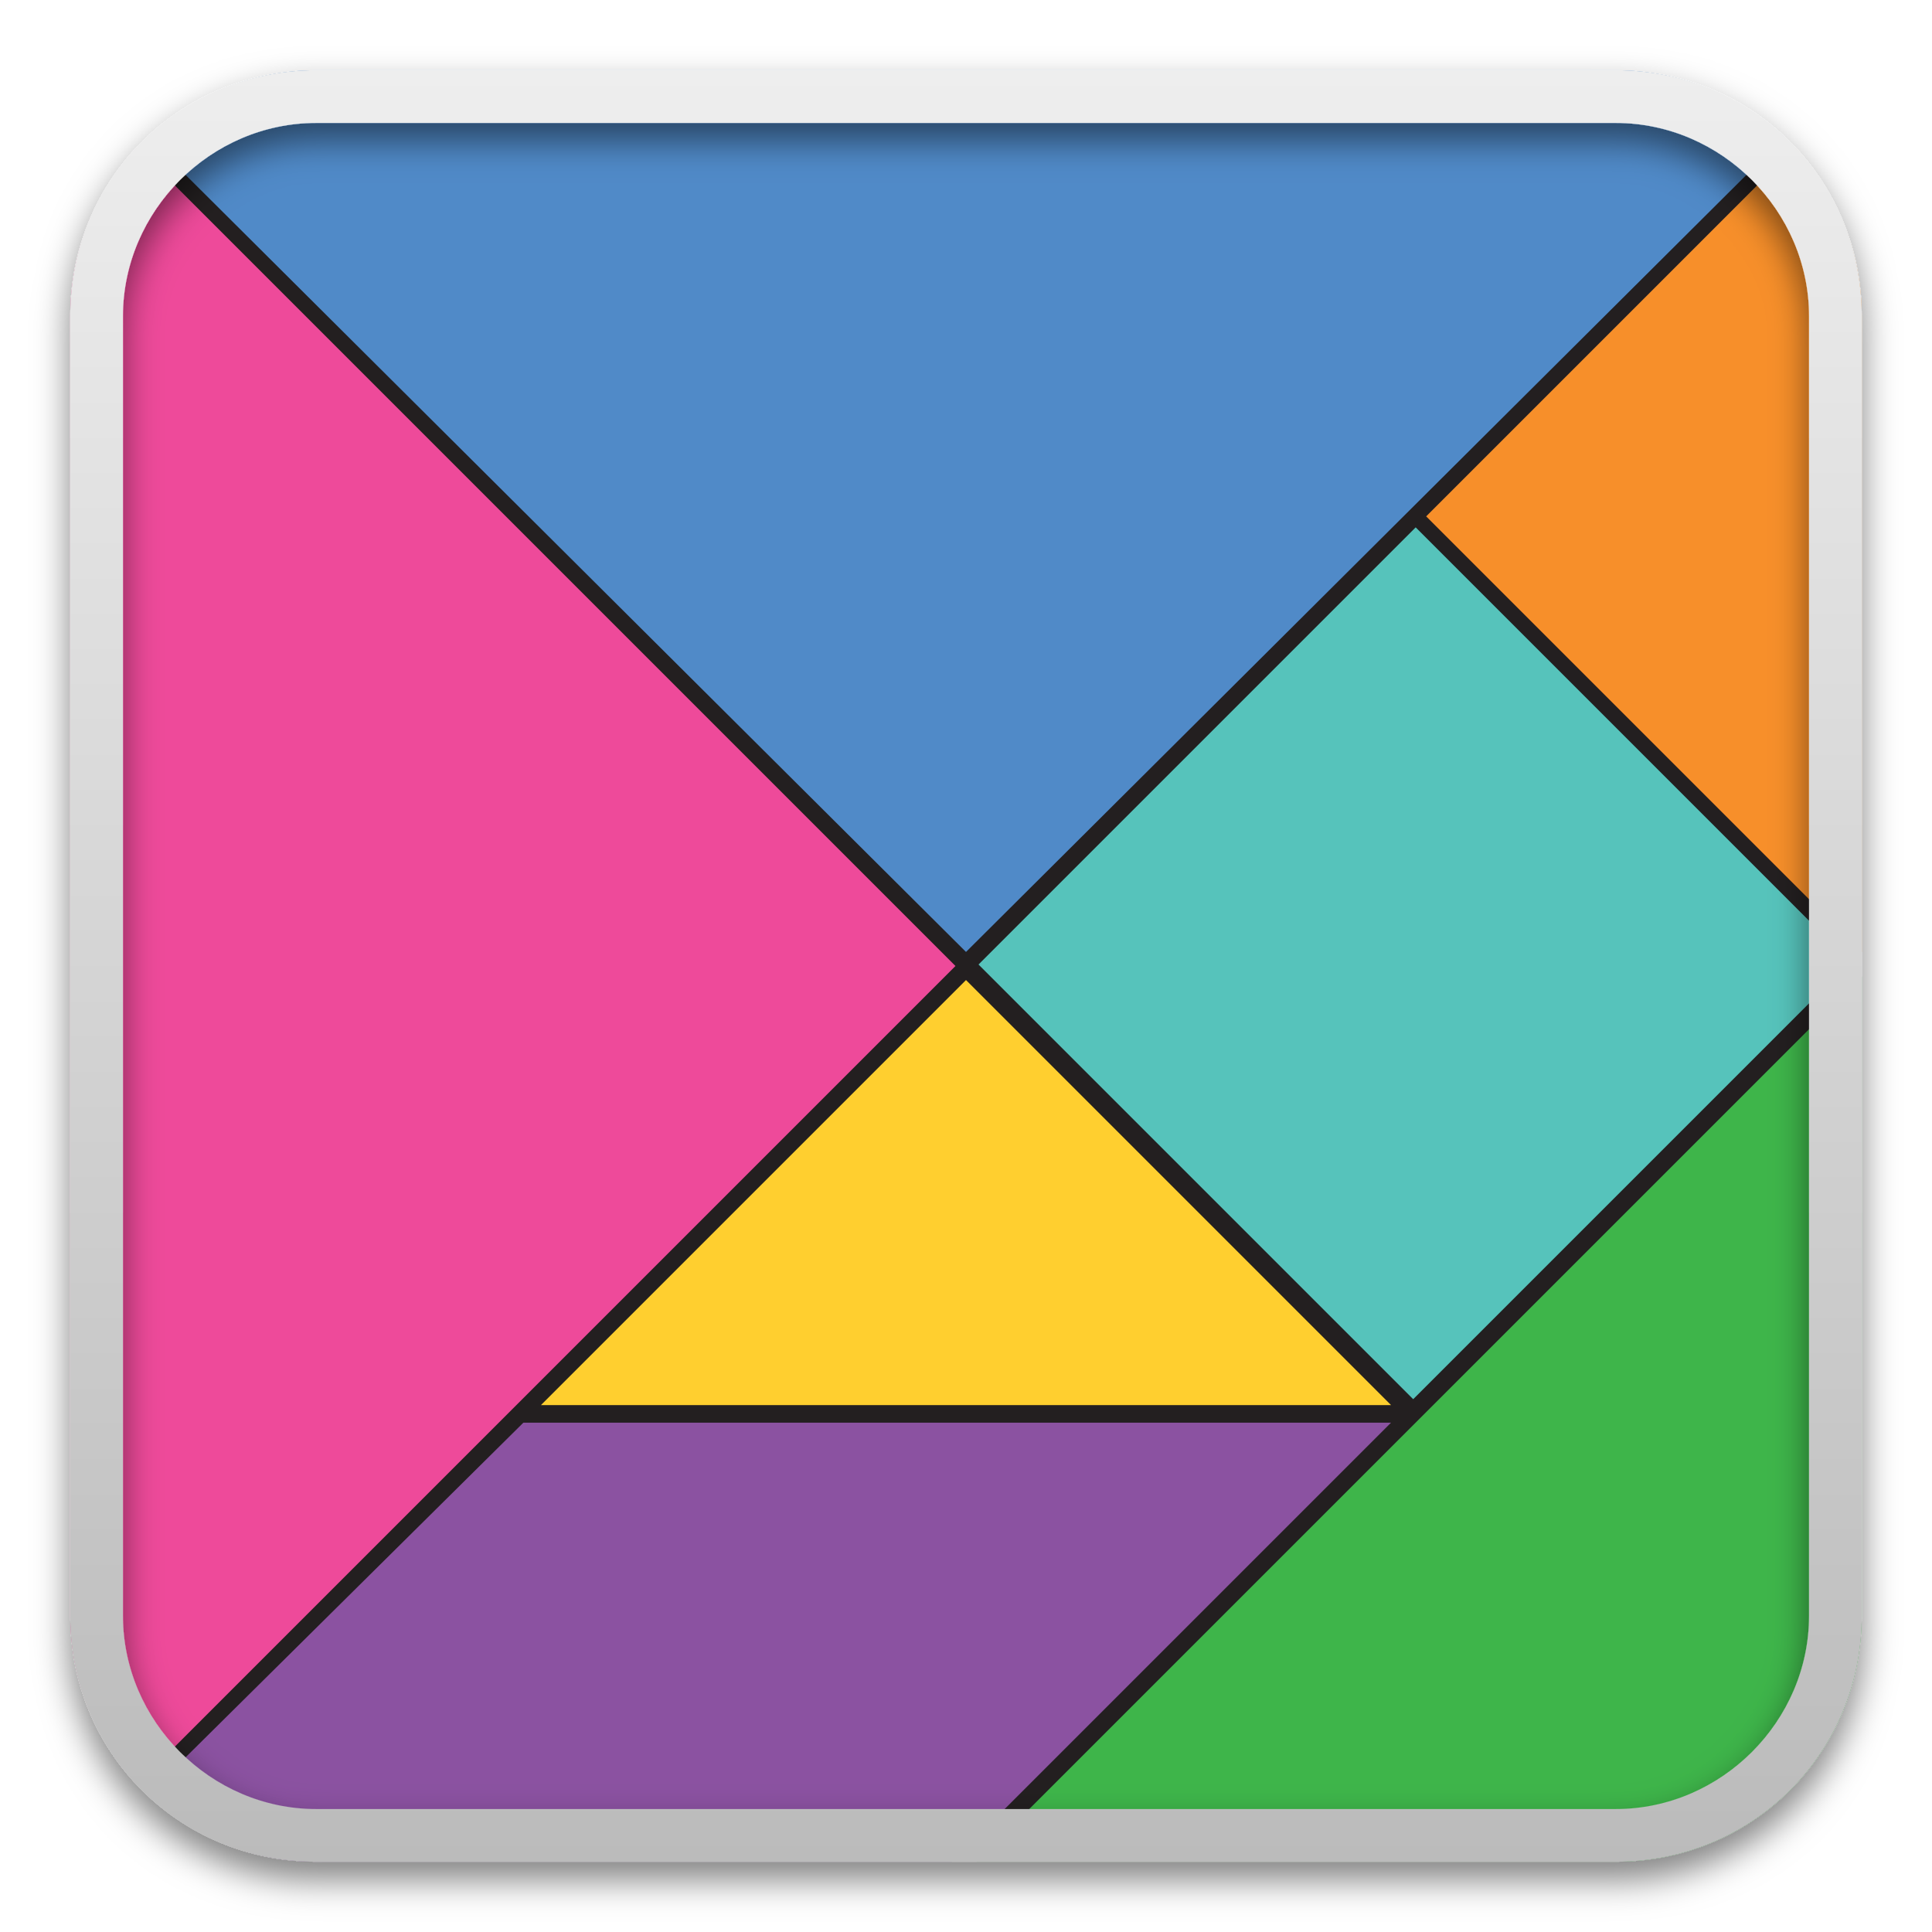
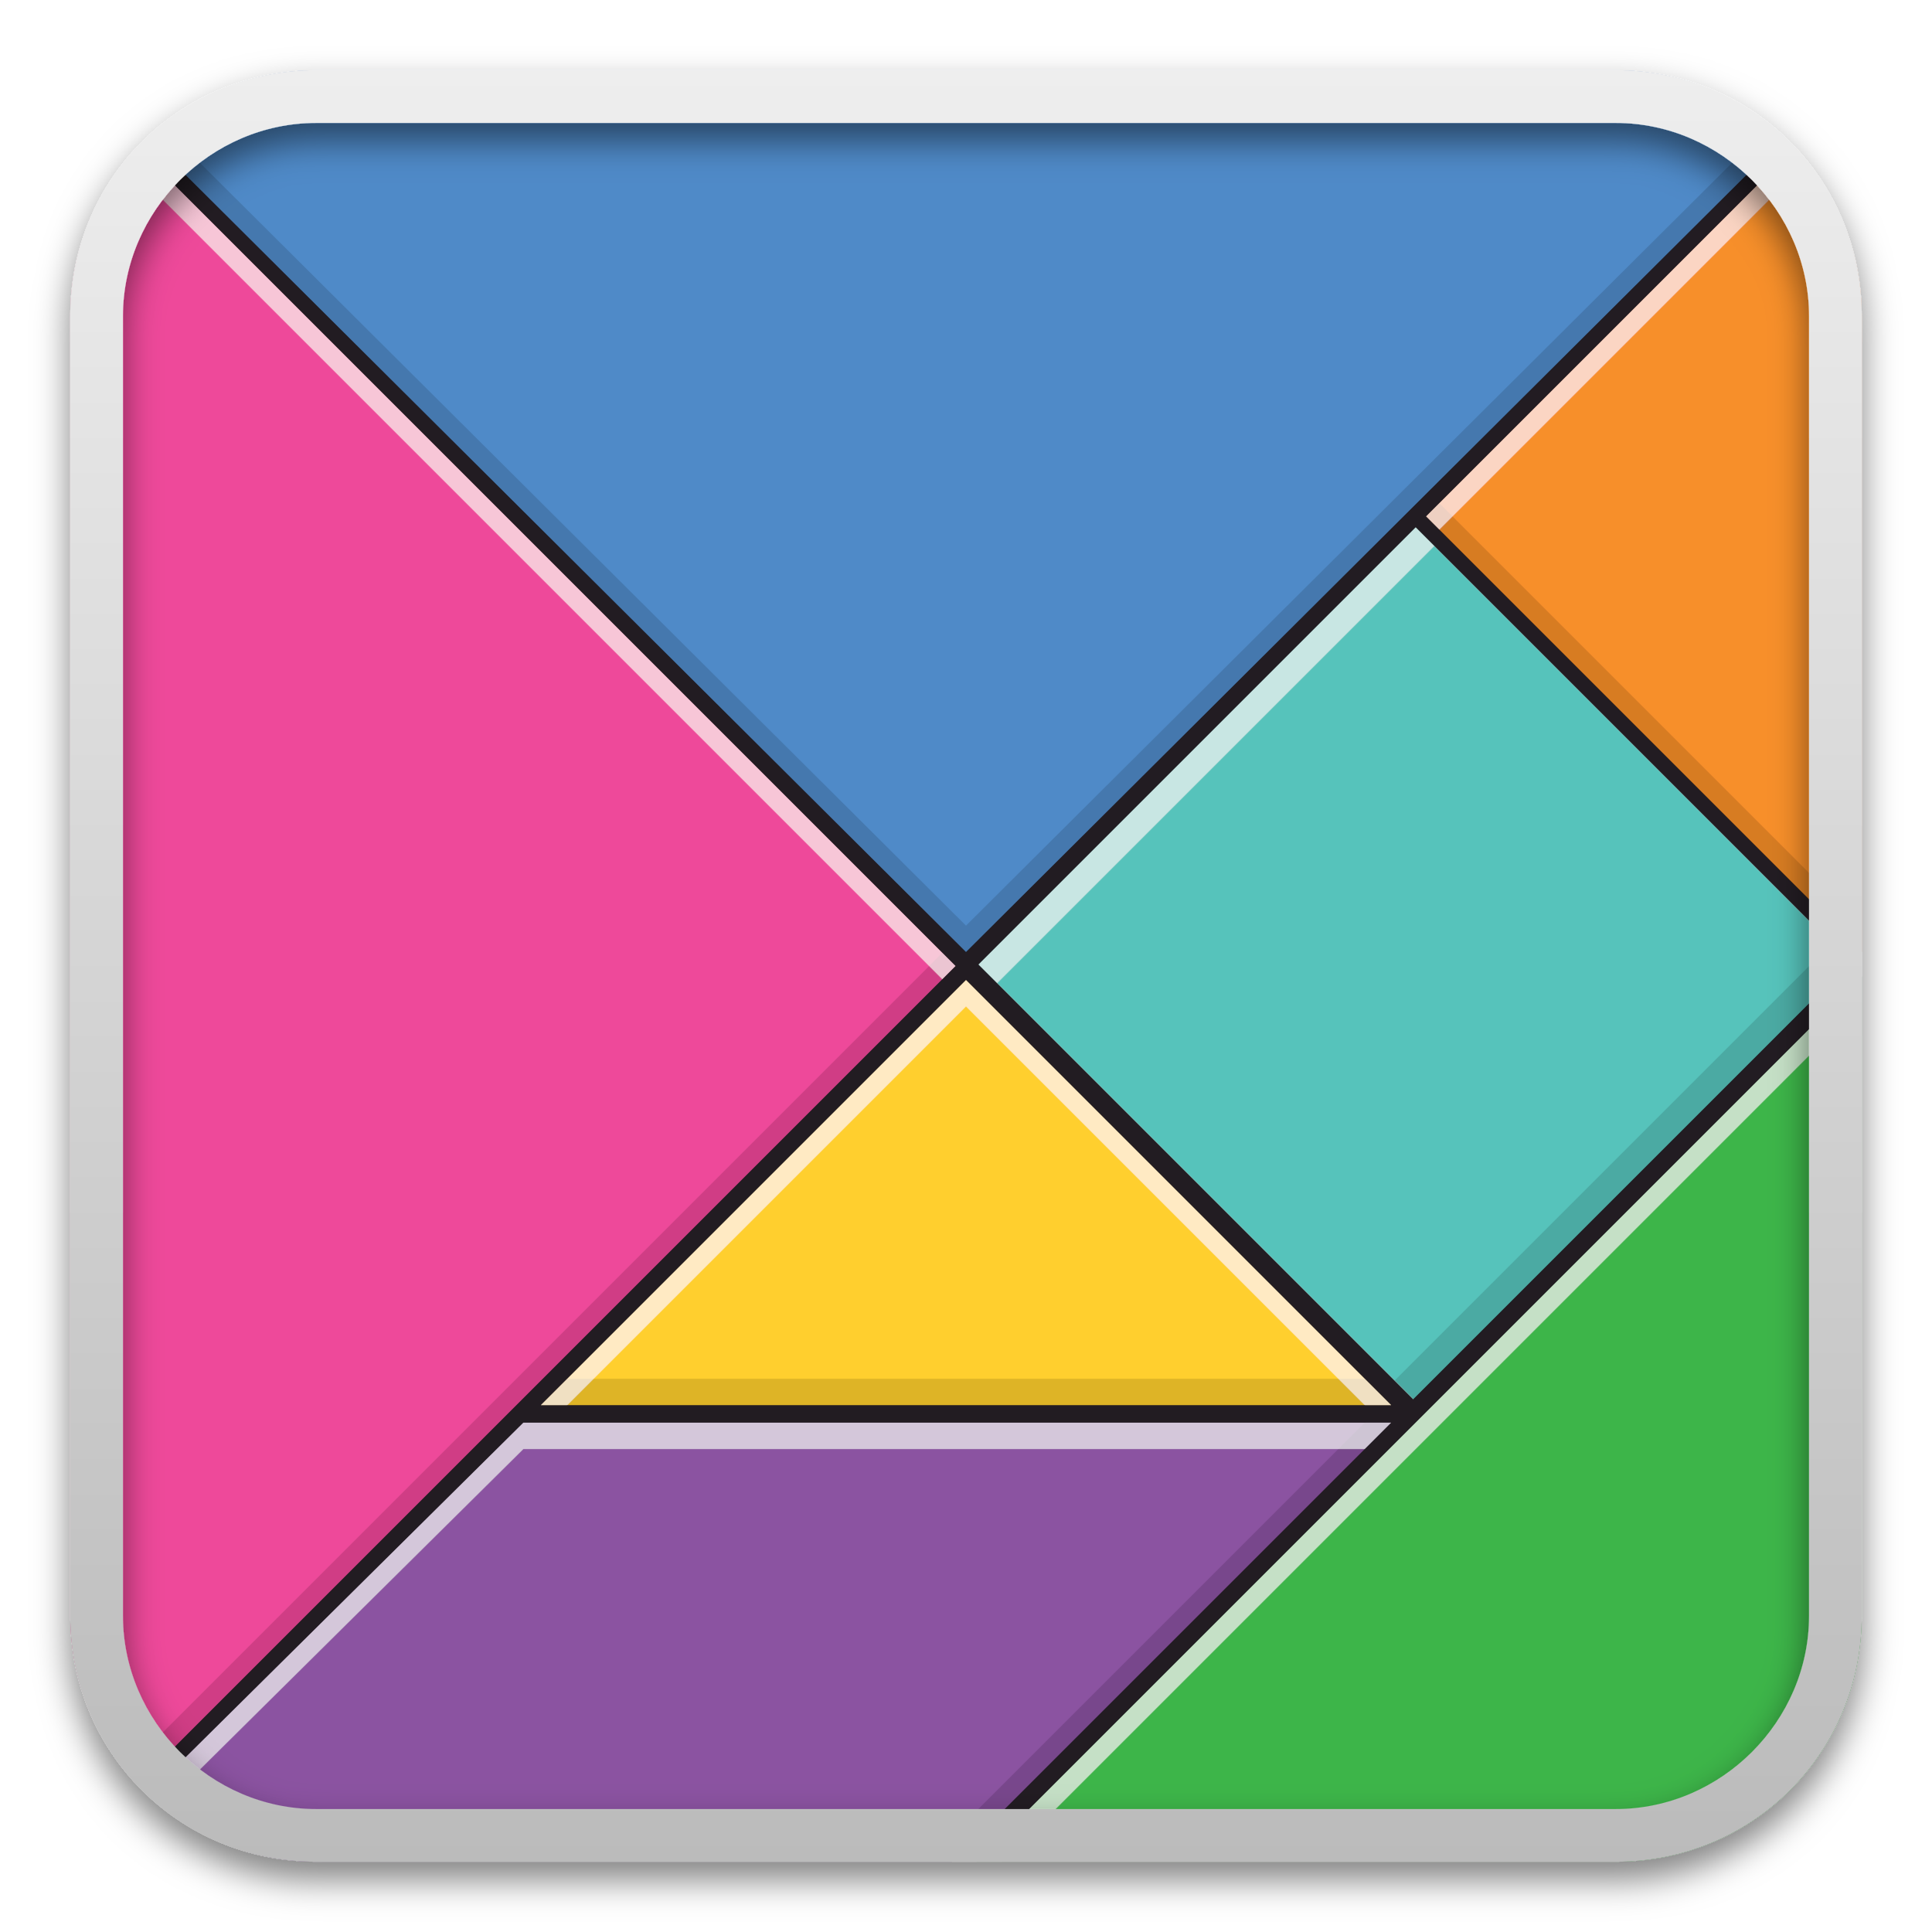
<svg xmlns="http://www.w3.org/2000/svg" viewBox="0 0 55 55">
  <style type="text/css">
- 		.st0{fill:#231F20;}
- 		.st1{fill:#56C3BB;}
- 		.st2{fill:#F78F2A;}
- 		.st3{fill:#EE4A9A;}
- 		.st4{fill:#FFCF2F;}
- 		.st5{fill:#508AC8;}
- 		.st6{fill:#3EB54A;}
- 		.st7{fill:#8B52A1;}
+ 		.st0{fill:#231F20;filter:url(#is1) url(#is2);}
+ 		.st1{fill:#56C3BB;filter:url(#is1) url(#is2);}
+ 		.st2{fill:#F78F2A;filter:url(#is1) url(#is2);}
+ 		.st3{fill:#EE4A9A;filter:url(#is1) url(#is2);}
+ 		.st4{fill:#FFCF2F;filter:url(#is1) url(#is2);}
+ 		.st5{fill:#508AC8;filter:url(#is1) url(#is2);}
+ 		.st6{fill:#3EB54A;filter:url(#is1) url(#is2);}
+ 		.st7{fill:#8B52A1;filter:url(#is1) url(#is2);}
		.st8{fill:url(#SVGID_1_);filter:url(#defapp-filter-1);}
	</style>
+   <filter id="is1">
+     <feComponentTransfer in="SourceAlpha">
+       <feFuncA type="table" tableValues="1 0" />
+     </feComponentTransfer>
+     <feGaussianBlur stdDeviation="0" />
+     <feOffset dx="0" dy="-.75" result="offsetblur" />
+     <feFlood flood-color="#00000044" result="color" />
+     <feComposite in2="offsetblur" operator="in" />
+     <feComposite in2="SourceAlpha" operator="in" />
+     <feMerge>
+       <feMergeNode in="SourceGraphic" />
+       <feMergeNode />
+     </feMerge>
+   </filter>
+   <filter id="is2">
+     <feComponentTransfer in="SourceAlpha">
+       <feFuncA type="table" tableValues="1 0" />
+     </feComponentTransfer>
+     <feGaussianBlur stdDeviation="0" />
+     <feOffset dx="0" dy=".75" result="offsetblur" />
+     <feFlood flood-color="#ffffff88" result="color" />
+     <feComposite in2="offsetblur" operator="in" />
+     <feComposite in2="SourceAlpha" operator="in" />
+     <feMerge>
+       <feMergeNode in="SourceGraphic" />
+       <feMergeNode />
+     </feMerge>
+   </filter>
  <linearGradient id="SVGID_1_" gradientUnits="userSpaceOnUse" x1="27.5" y1="1.934" x2="27.5" y2="53.066">
    <stop offset="0" style="stop-color:#eee" />
    <stop offset="1" style="stop-color:#bbb" />
  </linearGradient>
  <filter filterUnits="objectBoundingBox" id="defapp-filter-1">
    <feOffset dx="0" dy=".5" in="SourceAlpha" result="defappShadowOffsetOuter1" />
    <feGaussianBlur stdDeviation=".5" in="defappShadowOffsetOuter1" result="defappShadowBlurOuter1" />
    <feColorMatrix values="0 0 0 0 0   0 0 0 0 0   0 0 0 0 0  0 0 0 0.5 0" type="matrix" in="defappShadowBlurOuter1" result="defappShadowMatrixOuter1" />
    <feMerge>
      <feMergeNode in="defappShadowMatrixOuter1" />
      <feMergeNode in="SourceGraphic" />
    </feMerge>
  </filter>
  <path class="st0" d="M45.6,52.6H9.4c-3.9,0-7-3.1-7-7V9.4c0-3.9,3.1-7,7-7h36.3c3.9,0,7,3.1,7,7v36.3C52.6,49.5,49.5,52.6,45.6,52.6 z" />
  <rect x="31.5" y="18.7" transform="matrix(0.7071 -0.7071 0.7071 0.7071 -7.6399 36.5087)" class="st1" width="17.6" height="17.5" />
  <path class="st2" d="M53,27.1V9c0-1.8-0.7-3.5-1.9-4.8L40.6,14.7L53,27.1z" />
  <path class="st3" d="M3.9,4.2C2.7,5.5,2,7.2,2,9v37c0,1.8,0.7,3.5,1.9,4.8l23.3-23.3L3.9,4.2z" />
  <polygon class="st4" points="27.5,27.9 15.4,40 39.6,40 " />
  <path class="st5" d="M27.5,27.1L50.8,3.9C49.5,2.7,47.8,2,46,2H9C7.2,2,5.5,2.7,4.2,3.9L27.5,27.1z" />
  <path class="st6" d="M27.8,53H46c3.9,0,7-3.1,7-7V27.8L27.8,53z" />
  <path class="st7" d="M39.6,40.5H14.9L4.2,51.1C5.5,52.3,7.2,53,9,53h18.1L39.6,40.5z" />
  <path class="st8" d="M46,3.5c3,0,5.5,2.5,5.5,5.5v37c0,3-2.5,5.5-5.5,5.5H9c-3,0-5.5-2.5-5.5-5.5V9C3.5,6,6,3.5,9,3.5H46 M46,2H9 C5.1,2,2,5.1,2,9v37c0,3.9,3.1,7,7,7h37c3.9,0,7-3.1,7-7V9C53,5.1,49.9,2,46,2L46,2z" />
</svg>
